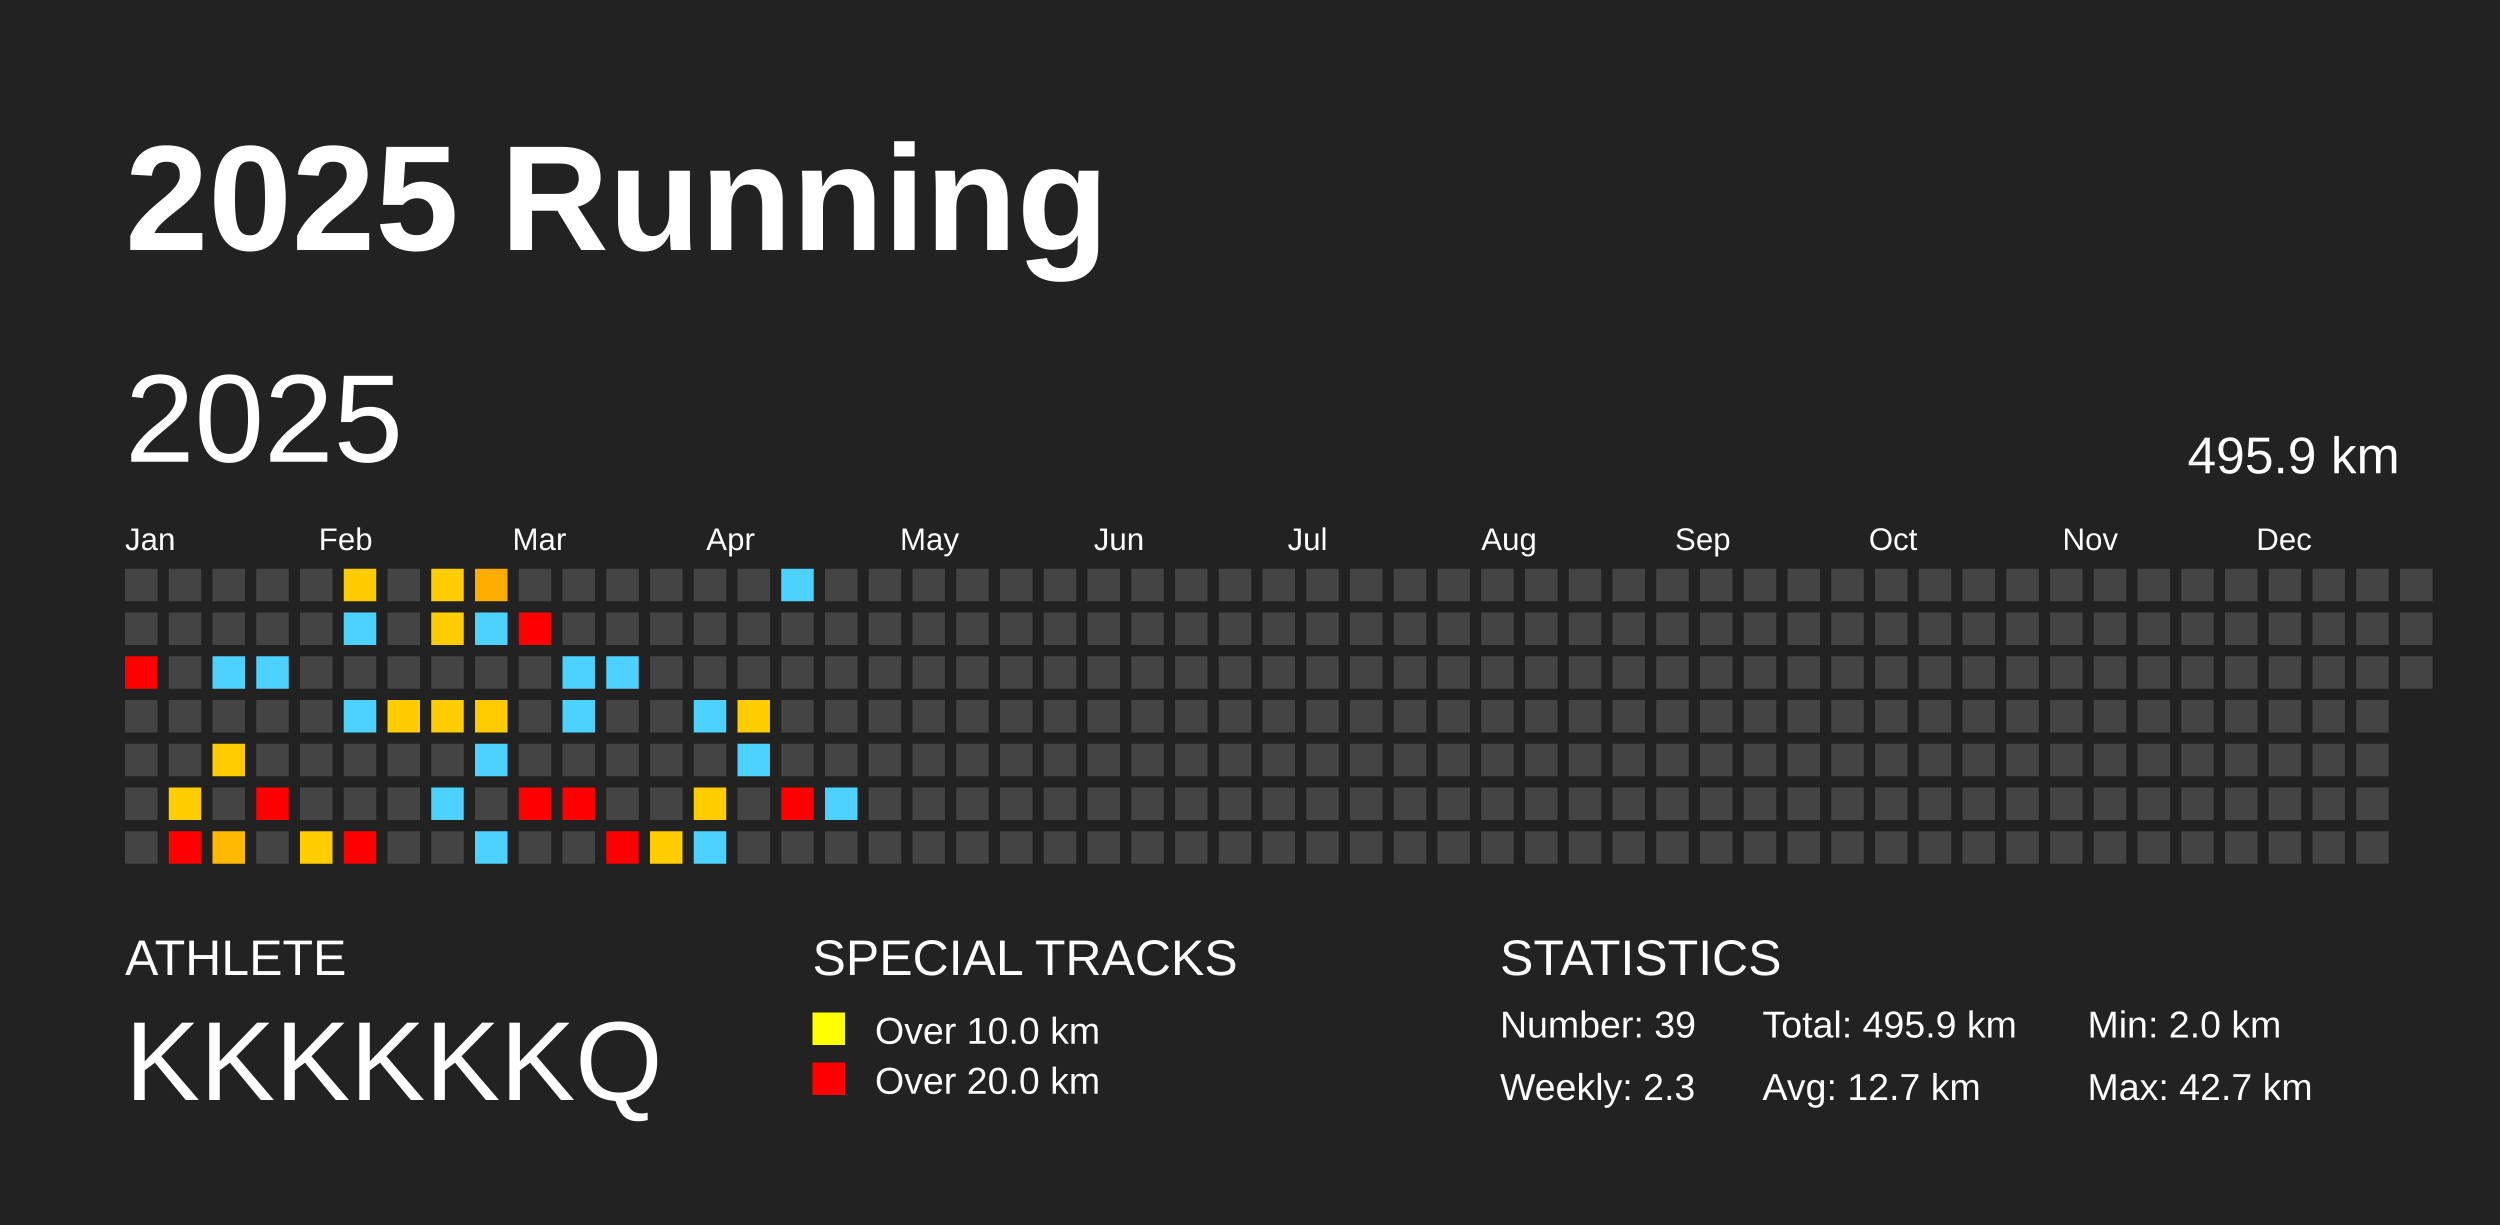
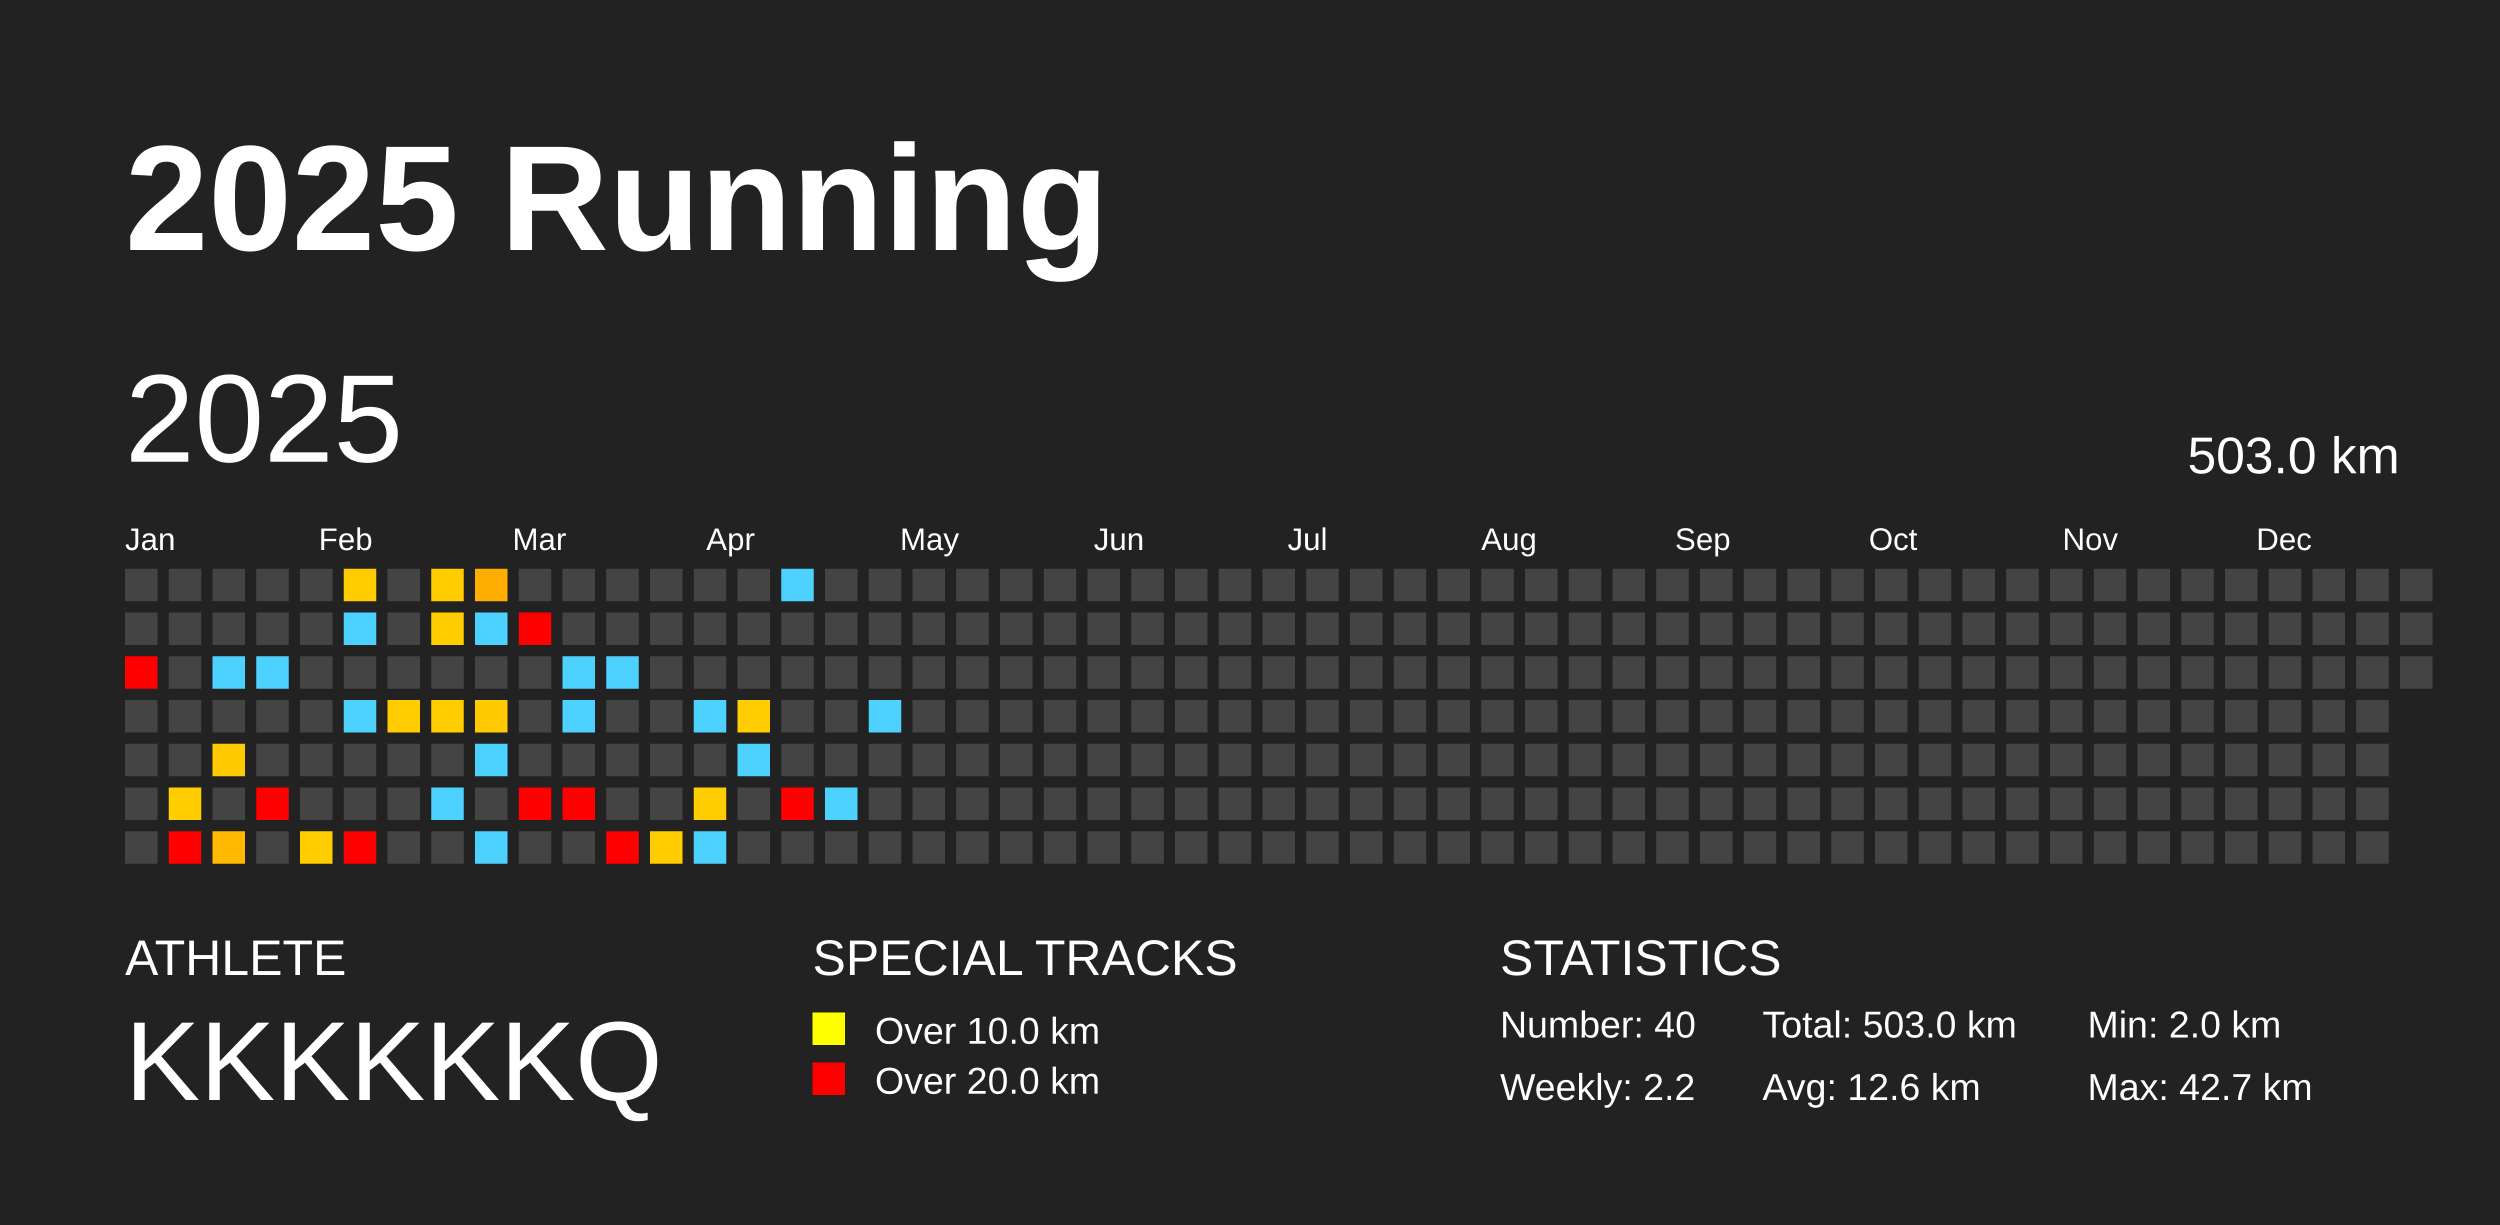
<svg xmlns="http://www.w3.org/2000/svg" baseProfile="full" height="98mm" version="1.1" viewBox="0,0,200,98" width="200mm">
  <defs />
  <rect fill="#222222" height="98" width="200" x="0" y="0" />
  <text fill="#FFFFFF" style="font-size:12px; font-family:Arial; font-weight:bold;" x="10" y="20">2025 Running</text>
  <text fill="#FFFFFF" style="font-size:4px; font-family:Arial" x="10" y="78">ATHLETE</text>
  <text fill="#FFFFFF" style="font-size:9px; font-family:Arial" x="10" y="88">KKKKKKQ</text>
  <text fill="#FFFFFF" style="font-size:4px; font-family:Arial" x="65" y="78">SPECIAL TRACKS</text>
  <rect fill="yellow" height="2.6" width="2.6" x="65" y="81" />
  <text fill="#FFFFFF" style="font-size:3px; font-family:Arial" x="70" y="83.5">Over 10.0 km</text>
  <rect fill="red" height="2.6" width="2.6" x="65" y="85" />
  <text fill="#FFFFFF" style="font-size:3px; font-family:Arial" x="70" y="87.5">Over 20.0 km</text>
  <text fill="#FFFFFF" style="font-size:4px; font-family:Arial" x="120" y="78">STATISTICS</text>
-   <text fill="#FFFFFF" style="font-size:3px; font-family:Arial" x="120" y="83">Number: 39</text>
-   <text fill="#FFFFFF" style="font-size:3px; font-family:Arial" x="120" y="88">Weekly: 2.3</text>
-   <text fill="#FFFFFF" style="font-size:3px; font-family:Arial" x="141" y="83">Total: 495.9 km</text>
-   <text fill="#FFFFFF" style="font-size:3px; font-family:Arial" x="141" y="88">Avg: 12.7 km</text>
+   <text fill="#FFFFFF" style="font-size:3px; font-family:Arial" x="120" y="83">Number: 40</text>
+   <text fill="#FFFFFF" style="font-size:3px; font-family:Arial" x="120" y="88">Weekly: 2.2</text>
+   <text fill="#FFFFFF" style="font-size:3px; font-family:Arial" x="141" y="83">Total: 503.0 km</text>
+   <text fill="#FFFFFF" style="font-size:3px; font-family:Arial" x="141" y="88">Avg: 12.6 km</text>
  <text fill="#FFFFFF" style="font-size:3px; font-family:Arial" x="167" y="83">Min: 2.0 km</text>
  <text fill="#FFFFFF" style="font-size:3px; font-family:Arial" x="167" y="88">Max: 42.7 km</text>
  <text dominant-baseline="hanging" fill="#FFFFFF" style="font-size:10.0px; font-family:Arial;" x="10" y="30">2025</text>
-   <text dominant-baseline="hanging" fill="#FFFFFF" style="font-size:4.125px; font-family:Arial;" x="175" y="35">495.9 km</text>
+   <text dominant-baseline="hanging" fill="#FFFFFF" style="font-size:4.125px; font-family:Arial;" x="175" y="35">503.0 km</text>
  <text fill="#FFFFFF" style="font-size:2.5px; font-family:Arial" x="10.0" y="44">Jan</text>
  <text fill="#FFFFFF" style="font-size:2.5px; font-family:Arial" x="25.5" y="44">Feb</text>
  <text fill="#FFFFFF" style="font-size:2.5px; font-family:Arial" x="41.0" y="44">Mar</text>
  <text fill="#FFFFFF" style="font-size:2.5px; font-family:Arial" x="56.5" y="44">Apr</text>
  <text fill="#FFFFFF" style="font-size:2.5px; font-family:Arial" x="72.0" y="44">May</text>
  <text fill="#FFFFFF" style="font-size:2.5px; font-family:Arial" x="87.5" y="44">Jun</text>
  <text fill="#FFFFFF" style="font-size:2.5px; font-family:Arial" x="103.0" y="44">Jul</text>
  <text fill="#FFFFFF" style="font-size:2.5px; font-family:Arial" x="118.5" y="44">Aug</text>
  <text fill="#FFFFFF" style="font-size:2.5px; font-family:Arial" x="134.0" y="44">Sep</text>
  <text fill="#FFFFFF" style="font-size:2.5px; font-family:Arial" x="149.5" y="44">Oct</text>
  <text fill="#FFFFFF" style="font-size:2.5px; font-family:Arial" x="165.0" y="44">Nov</text>
  <text fill="#FFFFFF" style="font-size:2.5px; font-family:Arial" x="180.5" y="44">Dec</text>
  <rect fill="#444444" height="2.6" width="2.6" x="10.0" y="45.5" />
  <rect fill="#444444" height="2.6" width="2.6" x="10.0" y="49.0" />
  <rect fill="red" height="2.6" width="2.6" x="10.0" y="52.5" />
  <rect fill="#444444" height="2.6" width="2.6" x="10.0" y="56.0" />
  <rect fill="#444444" height="2.6" width="2.6" x="10.0" y="59.5" />
  <rect fill="#444444" height="2.6" width="2.6" x="10.0" y="63.0" />
  <rect fill="#444444" height="2.6" width="2.6" x="10.0" y="66.5" />
  <rect fill="#444444" height="2.6" width="2.6" x="13.5" y="45.5" />
  <rect fill="#444444" height="2.6" width="2.6" x="13.5" y="49.0" />
  <rect fill="#444444" height="2.6" width="2.6" x="13.5" y="52.5" />
  <rect fill="#444444" height="2.6" width="2.6" x="13.5" y="56.0" />
  <rect fill="#444444" height="2.6" width="2.6" x="13.5" y="59.5" />
  <rect fill="#ffcd00" height="2.6" width="2.6" x="13.5" y="63.0" />
  <rect fill="red" height="2.6" width="2.6" x="13.5" y="66.5" />
  <rect fill="#444444" height="2.6" width="2.6" x="17.0" y="45.5" />
  <rect fill="#444444" height="2.6" width="2.6" x="17.0" y="49.0" />
  <rect fill="#4dd2ff" height="2.6" width="2.6" x="17.0" y="52.5" />
  <rect fill="#444444" height="2.6" width="2.6" x="17.0" y="56.0" />
  <rect fill="#ffcb00" height="2.6" width="2.6" x="17.0" y="59.5" />
  <rect fill="#444444" height="2.6" width="2.6" x="17.0" y="63.0" />
  <rect fill="#ffb900" height="2.6" width="2.6" x="17.0" y="66.5" />
  <rect fill="#444444" height="2.6" width="2.6" x="20.5" y="45.5" />
  <rect fill="#444444" height="2.6" width="2.6" x="20.5" y="49.0" />
  <rect fill="#4dd2ff" height="2.6" width="2.6" x="20.5" y="52.5" />
  <rect fill="#444444" height="2.6" width="2.6" x="20.5" y="56.0" />
  <rect fill="#444444" height="2.6" width="2.6" x="20.5" y="59.5" />
  <rect fill="red" height="2.6" width="2.6" x="20.5" y="63.0" />
  <rect fill="#444444" height="2.6" width="2.6" x="20.5" y="66.5" />
  <rect fill="#444444" height="2.6" width="2.6" x="24.0" y="45.5" />
  <rect fill="#444444" height="2.6" width="2.6" x="24.0" y="49.0" />
  <rect fill="#444444" height="2.6" width="2.6" x="24.0" y="52.5" />
  <rect fill="#444444" height="2.6" width="2.6" x="24.0" y="56.0" />
  <rect fill="#444444" height="2.6" width="2.6" x="24.0" y="59.5" />
  <rect fill="#444444" height="2.6" width="2.6" x="24.0" y="63.0" />
  <rect fill="#ffcd00" height="2.6" width="2.6" x="24.0" y="66.5" />
  <rect fill="#ffcc00" height="2.6" width="2.6" x="27.5" y="45.5" />
  <rect fill="#4dd2ff" height="2.6" width="2.6" x="27.5" y="49.0" />
  <rect fill="#444444" height="2.6" width="2.6" x="27.5" y="52.5" />
  <rect fill="#4dd2ff" height="2.6" width="2.6" x="27.5" y="56.0" />
  <rect fill="#444444" height="2.6" width="2.6" x="27.5" y="59.5" />
  <rect fill="#444444" height="2.6" width="2.6" x="27.5" y="63.0" />
  <rect fill="red" height="2.6" width="2.6" x="27.5" y="66.5" />
  <rect fill="#444444" height="2.6" width="2.6" x="31.0" y="45.5" />
  <rect fill="#444444" height="2.6" width="2.6" x="31.0" y="49.0" />
  <rect fill="#444444" height="2.6" width="2.6" x="31.0" y="52.5" />
  <rect fill="#ffcc00" height="2.6" width="2.6" x="31.0" y="56.0" />
  <rect fill="#444444" height="2.6" width="2.6" x="31.0" y="59.5" />
  <rect fill="#444444" height="2.6" width="2.6" x="31.0" y="63.0" />
  <rect fill="#444444" height="2.6" width="2.6" x="31.0" y="66.5" />
  <rect fill="#ffcd00" height="2.6" width="2.6" x="34.5" y="45.5" />
  <rect fill="#ffcd00" height="2.6" width="2.6" x="34.5" y="49.0" />
  <rect fill="#444444" height="2.6" width="2.6" x="34.5" y="52.5" />
  <rect fill="#ffcd00" height="2.6" width="2.6" x="34.5" y="56.0" />
  <rect fill="#444444" height="2.6" width="2.6" x="34.5" y="59.5" />
  <rect fill="#4dd2ff" height="2.6" width="2.6" x="34.5" y="63.0" />
  <rect fill="#444444" height="2.6" width="2.6" x="34.5" y="66.5" />
  <rect fill="#ffad00" height="2.6" width="2.6" x="38.0" y="45.5" />
  <rect fill="#4dd2ff" height="2.6" width="2.6" x="38.0" y="49.0" />
  <rect fill="#444444" height="2.6" width="2.6" x="38.0" y="52.5" />
  <rect fill="#ffcb00" height="2.6" width="2.6" x="38.0" y="56.0" />
  <rect fill="#4dd2ff" height="2.6" width="2.6" x="38.0" y="59.5" />
  <rect fill="#444444" height="2.6" width="2.6" x="38.0" y="63.0" />
  <rect fill="#4dd2ff" height="2.6" width="2.6" x="38.0" y="66.5" />
  <rect fill="#444444" height="2.6" width="2.6" x="41.5" y="45.5" />
  <rect fill="red" height="2.6" width="2.6" x="41.5" y="49.0" />
  <rect fill="#444444" height="2.6" width="2.6" x="41.5" y="52.5" />
  <rect fill="#444444" height="2.6" width="2.6" x="41.5" y="56.0" />
  <rect fill="#444444" height="2.6" width="2.6" x="41.5" y="59.5" />
  <rect fill="red" height="2.6" width="2.6" x="41.5" y="63.0" />
  <rect fill="#444444" height="2.6" width="2.6" x="41.5" y="66.5" />
  <rect fill="#444444" height="2.6" width="2.6" x="45.0" y="45.5" />
  <rect fill="#444444" height="2.6" width="2.6" x="45.0" y="49.0" />
  <rect fill="#4dd2ff" height="2.6" width="2.6" x="45.0" y="52.5" />
  <rect fill="#4dd2ff" height="2.6" width="2.6" x="45.0" y="56.0" />
  <rect fill="#444444" height="2.6" width="2.6" x="45.0" y="59.5" />
  <rect fill="red" height="2.6" width="2.6" x="45.0" y="63.0" />
  <rect fill="#444444" height="2.6" width="2.6" x="45.0" y="66.5" />
  <rect fill="#444444" height="2.6" width="2.6" x="48.5" y="45.5" />
  <rect fill="#444444" height="2.6" width="2.6" x="48.5" y="49.0" />
  <rect fill="#4dd2ff" height="2.6" width="2.6" x="48.5" y="52.5" />
  <rect fill="#444444" height="2.6" width="2.6" x="48.5" y="56.0" />
  <rect fill="#444444" height="2.6" width="2.6" x="48.5" y="59.5" />
  <rect fill="#444444" height="2.6" width="2.6" x="48.5" y="63.0" />
  <rect fill="red" height="2.6" width="2.6" x="48.5" y="66.5" />
  <rect fill="#444444" height="2.6" width="2.6" x="52.0" y="45.5" />
  <rect fill="#444444" height="2.6" width="2.6" x="52.0" y="49.0" />
  <rect fill="#444444" height="2.6" width="2.6" x="52.0" y="52.5" />
  <rect fill="#444444" height="2.6" width="2.6" x="52.0" y="56.0" />
  <rect fill="#444444" height="2.6" width="2.6" x="52.0" y="59.5" />
  <rect fill="#444444" height="2.6" width="2.6" x="52.0" y="63.0" />
  <rect fill="#ffcd00" height="2.6" width="2.6" x="52.0" y="66.5" />
  <rect fill="#444444" height="2.6" width="2.6" x="55.5" y="45.5" />
  <rect fill="#444444" height="2.6" width="2.6" x="55.5" y="49.0" />
  <rect fill="#444444" height="2.6" width="2.6" x="55.5" y="52.5" />
  <rect fill="#4dd2ff" height="2.6" width="2.6" x="55.5" y="56.0" />
  <rect fill="#444444" height="2.6" width="2.6" x="55.5" y="59.5" />
  <rect fill="#ffcd00" height="2.6" width="2.6" x="55.5" y="63.0" />
  <rect fill="#4dd2ff" height="2.6" width="2.6" x="55.5" y="66.5" />
  <rect fill="#444444" height="2.6" width="2.6" x="59.0" y="45.5" />
  <rect fill="#444444" height="2.6" width="2.6" x="59.0" y="49.0" />
  <rect fill="#444444" height="2.6" width="2.6" x="59.0" y="52.5" />
  <rect fill="#ffcd00" height="2.6" width="2.6" x="59.0" y="56.0" />
  <rect fill="#4dd2ff" height="2.6" width="2.6" x="59.0" y="59.5" />
  <rect fill="#444444" height="2.6" width="2.6" x="59.0" y="63.0" />
  <rect fill="#444444" height="2.6" width="2.6" x="59.0" y="66.5" />
  <rect fill="#4dd2ff" height="2.6" width="2.6" x="62.5" y="45.5" />
  <rect fill="#444444" height="2.6" width="2.6" x="62.5" y="49.0" />
  <rect fill="#444444" height="2.6" width="2.6" x="62.5" y="52.5" />
  <rect fill="#444444" height="2.6" width="2.6" x="62.5" y="56.0" />
  <rect fill="#444444" height="2.6" width="2.6" x="62.5" y="59.5" />
  <rect fill="red" height="2.6" width="2.6" x="62.5" y="63.0" />
  <rect fill="#444444" height="2.6" width="2.6" x="62.5" y="66.5" />
  <rect fill="#444444" height="2.6" width="2.6" x="66.0" y="45.5" />
  <rect fill="#444444" height="2.6" width="2.6" x="66.0" y="49.0" />
  <rect fill="#444444" height="2.6" width="2.6" x="66.0" y="52.5" />
  <rect fill="#444444" height="2.6" width="2.6" x="66.0" y="56.0" />
  <rect fill="#444444" height="2.6" width="2.6" x="66.0" y="59.5" />
  <rect fill="#4dd2ff" height="2.6" width="2.6" x="66.0" y="63.0" />
  <rect fill="#444444" height="2.6" width="2.6" x="66.0" y="66.5" />
  <rect fill="#444444" height="2.6" width="2.6" x="69.5" y="45.5" />
  <rect fill="#444444" height="2.6" width="2.6" x="69.5" y="49.0" />
  <rect fill="#444444" height="2.6" width="2.6" x="69.5" y="52.5" />
-   <rect fill="#444444" height="2.6" width="2.6" x="69.5" y="56.0" />
+   <rect fill="#4dd2ff" height="2.6" width="2.6" x="69.5" y="56.0" />
  <rect fill="#444444" height="2.6" width="2.6" x="69.5" y="59.5" />
  <rect fill="#444444" height="2.6" width="2.6" x="69.5" y="63.0" />
  <rect fill="#444444" height="2.6" width="2.6" x="69.5" y="66.5" />
  <rect fill="#444444" height="2.6" width="2.6" x="73.0" y="45.5" />
  <rect fill="#444444" height="2.6" width="2.6" x="73.0" y="49.0" />
  <rect fill="#444444" height="2.6" width="2.6" x="73.0" y="52.5" />
  <rect fill="#444444" height="2.6" width="2.6" x="73.0" y="56.0" />
  <rect fill="#444444" height="2.6" width="2.6" x="73.0" y="59.5" />
  <rect fill="#444444" height="2.6" width="2.6" x="73.0" y="63.0" />
  <rect fill="#444444" height="2.6" width="2.6" x="73.0" y="66.5" />
  <rect fill="#444444" height="2.6" width="2.6" x="76.5" y="45.5" />
  <rect fill="#444444" height="2.6" width="2.6" x="76.5" y="49.0" />
  <rect fill="#444444" height="2.6" width="2.6" x="76.5" y="52.5" />
  <rect fill="#444444" height="2.6" width="2.6" x="76.5" y="56.0" />
  <rect fill="#444444" height="2.6" width="2.6" x="76.5" y="59.5" />
  <rect fill="#444444" height="2.6" width="2.6" x="76.5" y="63.0" />
  <rect fill="#444444" height="2.6" width="2.6" x="76.5" y="66.5" />
  <rect fill="#444444" height="2.6" width="2.6" x="80.0" y="45.5" />
  <rect fill="#444444" height="2.6" width="2.6" x="80.0" y="49.0" />
  <rect fill="#444444" height="2.6" width="2.6" x="80.0" y="52.5" />
  <rect fill="#444444" height="2.6" width="2.6" x="80.0" y="56.0" />
  <rect fill="#444444" height="2.6" width="2.6" x="80.0" y="59.5" />
  <rect fill="#444444" height="2.6" width="2.6" x="80.0" y="63.0" />
  <rect fill="#444444" height="2.6" width="2.6" x="80.0" y="66.5" />
  <rect fill="#444444" height="2.6" width="2.6" x="83.5" y="45.5" />
  <rect fill="#444444" height="2.6" width="2.6" x="83.5" y="49.0" />
  <rect fill="#444444" height="2.6" width="2.6" x="83.5" y="52.5" />
  <rect fill="#444444" height="2.6" width="2.6" x="83.5" y="56.0" />
  <rect fill="#444444" height="2.6" width="2.6" x="83.5" y="59.5" />
  <rect fill="#444444" height="2.6" width="2.6" x="83.5" y="63.0" />
  <rect fill="#444444" height="2.6" width="2.6" x="83.5" y="66.5" />
  <rect fill="#444444" height="2.6" width="2.6" x="87.0" y="45.5" />
  <rect fill="#444444" height="2.6" width="2.6" x="87.0" y="49.0" />
  <rect fill="#444444" height="2.6" width="2.6" x="87.0" y="52.5" />
  <rect fill="#444444" height="2.6" width="2.6" x="87.0" y="56.0" />
  <rect fill="#444444" height="2.6" width="2.6" x="87.0" y="59.5" />
  <rect fill="#444444" height="2.6" width="2.6" x="87.0" y="63.0" />
  <rect fill="#444444" height="2.6" width="2.6" x="87.0" y="66.5" />
  <rect fill="#444444" height="2.6" width="2.6" x="90.5" y="45.5" />
  <rect fill="#444444" height="2.6" width="2.6" x="90.5" y="49.0" />
  <rect fill="#444444" height="2.6" width="2.6" x="90.5" y="52.5" />
  <rect fill="#444444" height="2.6" width="2.6" x="90.5" y="56.0" />
  <rect fill="#444444" height="2.6" width="2.6" x="90.5" y="59.5" />
  <rect fill="#444444" height="2.6" width="2.6" x="90.5" y="63.0" />
  <rect fill="#444444" height="2.6" width="2.6" x="90.5" y="66.5" />
  <rect fill="#444444" height="2.6" width="2.6" x="94.0" y="45.5" />
  <rect fill="#444444" height="2.6" width="2.6" x="94.0" y="49.0" />
  <rect fill="#444444" height="2.6" width="2.6" x="94.0" y="52.5" />
  <rect fill="#444444" height="2.6" width="2.6" x="94.0" y="56.0" />
  <rect fill="#444444" height="2.6" width="2.6" x="94.0" y="59.5" />
  <rect fill="#444444" height="2.6" width="2.6" x="94.0" y="63.0" />
  <rect fill="#444444" height="2.6" width="2.6" x="94.0" y="66.5" />
  <rect fill="#444444" height="2.6" width="2.6" x="97.5" y="45.5" />
  <rect fill="#444444" height="2.6" width="2.6" x="97.5" y="49.0" />
  <rect fill="#444444" height="2.6" width="2.6" x="97.5" y="52.5" />
  <rect fill="#444444" height="2.6" width="2.6" x="97.5" y="56.0" />
  <rect fill="#444444" height="2.6" width="2.6" x="97.5" y="59.5" />
  <rect fill="#444444" height="2.6" width="2.6" x="97.5" y="63.0" />
  <rect fill="#444444" height="2.6" width="2.6" x="97.5" y="66.5" />
  <rect fill="#444444" height="2.6" width="2.6" x="101.0" y="45.5" />
  <rect fill="#444444" height="2.6" width="2.6" x="101.0" y="49.0" />
  <rect fill="#444444" height="2.6" width="2.6" x="101.0" y="52.5" />
  <rect fill="#444444" height="2.6" width="2.6" x="101.0" y="56.0" />
  <rect fill="#444444" height="2.6" width="2.6" x="101.0" y="59.5" />
  <rect fill="#444444" height="2.6" width="2.6" x="101.0" y="63.0" />
  <rect fill="#444444" height="2.6" width="2.6" x="101.0" y="66.5" />
  <rect fill="#444444" height="2.6" width="2.6" x="104.5" y="45.5" />
  <rect fill="#444444" height="2.6" width="2.6" x="104.5" y="49.0" />
  <rect fill="#444444" height="2.6" width="2.6" x="104.5" y="52.5" />
  <rect fill="#444444" height="2.6" width="2.6" x="104.5" y="56.0" />
  <rect fill="#444444" height="2.6" width="2.6" x="104.5" y="59.5" />
  <rect fill="#444444" height="2.6" width="2.6" x="104.5" y="63.0" />
  <rect fill="#444444" height="2.6" width="2.6" x="104.5" y="66.5" />
  <rect fill="#444444" height="2.6" width="2.6" x="108.0" y="45.5" />
  <rect fill="#444444" height="2.6" width="2.6" x="108.0" y="49.0" />
  <rect fill="#444444" height="2.6" width="2.6" x="108.0" y="52.5" />
  <rect fill="#444444" height="2.6" width="2.6" x="108.0" y="56.0" />
  <rect fill="#444444" height="2.6" width="2.6" x="108.0" y="59.5" />
  <rect fill="#444444" height="2.6" width="2.6" x="108.0" y="63.0" />
  <rect fill="#444444" height="2.6" width="2.6" x="108.0" y="66.5" />
  <rect fill="#444444" height="2.6" width="2.6" x="111.5" y="45.5" />
  <rect fill="#444444" height="2.6" width="2.6" x="111.5" y="49.0" />
  <rect fill="#444444" height="2.6" width="2.6" x="111.5" y="52.5" />
  <rect fill="#444444" height="2.6" width="2.6" x="111.5" y="56.0" />
  <rect fill="#444444" height="2.6" width="2.6" x="111.5" y="59.5" />
  <rect fill="#444444" height="2.6" width="2.6" x="111.5" y="63.0" />
  <rect fill="#444444" height="2.6" width="2.6" x="111.5" y="66.5" />
  <rect fill="#444444" height="2.6" width="2.6" x="115.0" y="45.5" />
  <rect fill="#444444" height="2.6" width="2.6" x="115.0" y="49.0" />
  <rect fill="#444444" height="2.6" width="2.6" x="115.0" y="52.5" />
  <rect fill="#444444" height="2.6" width="2.6" x="115.0" y="56.0" />
  <rect fill="#444444" height="2.6" width="2.6" x="115.0" y="59.5" />
  <rect fill="#444444" height="2.6" width="2.6" x="115.0" y="63.0" />
  <rect fill="#444444" height="2.6" width="2.6" x="115.0" y="66.5" />
  <rect fill="#444444" height="2.6" width="2.6" x="118.5" y="45.5" />
  <rect fill="#444444" height="2.6" width="2.6" x="118.5" y="49.0" />
  <rect fill="#444444" height="2.6" width="2.6" x="118.5" y="52.5" />
  <rect fill="#444444" height="2.6" width="2.6" x="118.5" y="56.0" />
  <rect fill="#444444" height="2.6" width="2.6" x="118.5" y="59.5" />
  <rect fill="#444444" height="2.6" width="2.6" x="118.5" y="63.0" />
  <rect fill="#444444" height="2.6" width="2.6" x="118.5" y="66.5" />
  <rect fill="#444444" height="2.6" width="2.6" x="122.0" y="45.5" />
  <rect fill="#444444" height="2.6" width="2.6" x="122.0" y="49.0" />
  <rect fill="#444444" height="2.6" width="2.6" x="122.0" y="52.5" />
  <rect fill="#444444" height="2.6" width="2.6" x="122.0" y="56.0" />
  <rect fill="#444444" height="2.6" width="2.6" x="122.0" y="59.5" />
  <rect fill="#444444" height="2.6" width="2.6" x="122.0" y="63.0" />
  <rect fill="#444444" height="2.6" width="2.6" x="122.0" y="66.5" />
  <rect fill="#444444" height="2.6" width="2.6" x="125.5" y="45.5" />
  <rect fill="#444444" height="2.6" width="2.6" x="125.5" y="49.0" />
  <rect fill="#444444" height="2.6" width="2.6" x="125.5" y="52.5" />
  <rect fill="#444444" height="2.6" width="2.6" x="125.5" y="56.0" />
  <rect fill="#444444" height="2.6" width="2.6" x="125.5" y="59.5" />
  <rect fill="#444444" height="2.6" width="2.6" x="125.5" y="63.0" />
  <rect fill="#444444" height="2.6" width="2.6" x="125.5" y="66.5" />
  <rect fill="#444444" height="2.6" width="2.6" x="129.0" y="45.5" />
  <rect fill="#444444" height="2.6" width="2.6" x="129.0" y="49.0" />
  <rect fill="#444444" height="2.6" width="2.6" x="129.0" y="52.5" />
  <rect fill="#444444" height="2.6" width="2.6" x="129.0" y="56.0" />
  <rect fill="#444444" height="2.6" width="2.6" x="129.0" y="59.5" />
  <rect fill="#444444" height="2.6" width="2.6" x="129.0" y="63.0" />
  <rect fill="#444444" height="2.6" width="2.6" x="129.0" y="66.5" />
  <rect fill="#444444" height="2.6" width="2.6" x="132.5" y="45.5" />
  <rect fill="#444444" height="2.6" width="2.6" x="132.5" y="49.0" />
  <rect fill="#444444" height="2.6" width="2.6" x="132.5" y="52.5" />
  <rect fill="#444444" height="2.6" width="2.6" x="132.5" y="56.0" />
  <rect fill="#444444" height="2.6" width="2.6" x="132.5" y="59.5" />
  <rect fill="#444444" height="2.6" width="2.6" x="132.5" y="63.0" />
  <rect fill="#444444" height="2.6" width="2.6" x="132.5" y="66.5" />
  <rect fill="#444444" height="2.6" width="2.6" x="136.0" y="45.5" />
  <rect fill="#444444" height="2.6" width="2.6" x="136.0" y="49.0" />
  <rect fill="#444444" height="2.6" width="2.6" x="136.0" y="52.5" />
  <rect fill="#444444" height="2.6" width="2.6" x="136.0" y="56.0" />
  <rect fill="#444444" height="2.6" width="2.6" x="136.0" y="59.5" />
  <rect fill="#444444" height="2.6" width="2.6" x="136.0" y="63.0" />
  <rect fill="#444444" height="2.6" width="2.6" x="136.0" y="66.5" />
  <rect fill="#444444" height="2.6" width="2.6" x="139.5" y="45.5" />
  <rect fill="#444444" height="2.6" width="2.6" x="139.5" y="49.0" />
  <rect fill="#444444" height="2.6" width="2.6" x="139.5" y="52.5" />
  <rect fill="#444444" height="2.6" width="2.6" x="139.5" y="56.0" />
  <rect fill="#444444" height="2.6" width="2.6" x="139.5" y="59.5" />
  <rect fill="#444444" height="2.6" width="2.6" x="139.5" y="63.0" />
  <rect fill="#444444" height="2.6" width="2.6" x="139.5" y="66.5" />
  <rect fill="#444444" height="2.6" width="2.6" x="143.0" y="45.5" />
  <rect fill="#444444" height="2.6" width="2.6" x="143.0" y="49.0" />
  <rect fill="#444444" height="2.6" width="2.6" x="143.0" y="52.5" />
  <rect fill="#444444" height="2.6" width="2.6" x="143.0" y="56.0" />
  <rect fill="#444444" height="2.6" width="2.6" x="143.0" y="59.5" />
  <rect fill="#444444" height="2.6" width="2.6" x="143.0" y="63.0" />
  <rect fill="#444444" height="2.6" width="2.6" x="143.0" y="66.5" />
  <rect fill="#444444" height="2.6" width="2.6" x="146.5" y="45.5" />
  <rect fill="#444444" height="2.6" width="2.6" x="146.5" y="49.0" />
  <rect fill="#444444" height="2.6" width="2.6" x="146.5" y="52.5" />
  <rect fill="#444444" height="2.6" width="2.6" x="146.5" y="56.0" />
  <rect fill="#444444" height="2.6" width="2.6" x="146.5" y="59.5" />
  <rect fill="#444444" height="2.6" width="2.6" x="146.5" y="63.0" />
  <rect fill="#444444" height="2.6" width="2.6" x="146.5" y="66.5" />
  <rect fill="#444444" height="2.6" width="2.6" x="150.0" y="45.5" />
  <rect fill="#444444" height="2.6" width="2.6" x="150.0" y="49.0" />
  <rect fill="#444444" height="2.6" width="2.6" x="150.0" y="52.5" />
  <rect fill="#444444" height="2.6" width="2.6" x="150.0" y="56.0" />
  <rect fill="#444444" height="2.6" width="2.6" x="150.0" y="59.5" />
  <rect fill="#444444" height="2.6" width="2.6" x="150.0" y="63.0" />
  <rect fill="#444444" height="2.6" width="2.6" x="150.0" y="66.5" />
  <rect fill="#444444" height="2.6" width="2.6" x="153.5" y="45.5" />
  <rect fill="#444444" height="2.6" width="2.6" x="153.5" y="49.0" />
  <rect fill="#444444" height="2.6" width="2.6" x="153.5" y="52.5" />
  <rect fill="#444444" height="2.6" width="2.6" x="153.5" y="56.0" />
  <rect fill="#444444" height="2.6" width="2.6" x="153.5" y="59.5" />
  <rect fill="#444444" height="2.6" width="2.6" x="153.5" y="63.0" />
  <rect fill="#444444" height="2.6" width="2.6" x="153.5" y="66.5" />
  <rect fill="#444444" height="2.6" width="2.6" x="157.0" y="45.5" />
  <rect fill="#444444" height="2.6" width="2.6" x="157.0" y="49.0" />
  <rect fill="#444444" height="2.6" width="2.6" x="157.0" y="52.5" />
  <rect fill="#444444" height="2.6" width="2.6" x="157.0" y="56.0" />
  <rect fill="#444444" height="2.6" width="2.6" x="157.0" y="59.5" />
  <rect fill="#444444" height="2.6" width="2.6" x="157.0" y="63.0" />
  <rect fill="#444444" height="2.6" width="2.6" x="157.0" y="66.5" />
  <rect fill="#444444" height="2.6" width="2.6" x="160.5" y="45.5" />
  <rect fill="#444444" height="2.6" width="2.6" x="160.5" y="49.0" />
  <rect fill="#444444" height="2.6" width="2.6" x="160.5" y="52.5" />
  <rect fill="#444444" height="2.6" width="2.6" x="160.5" y="56.0" />
  <rect fill="#444444" height="2.6" width="2.6" x="160.5" y="59.5" />
  <rect fill="#444444" height="2.6" width="2.6" x="160.5" y="63.0" />
  <rect fill="#444444" height="2.6" width="2.6" x="160.5" y="66.5" />
  <rect fill="#444444" height="2.6" width="2.6" x="164.0" y="45.5" />
  <rect fill="#444444" height="2.6" width="2.6" x="164.0" y="49.0" />
  <rect fill="#444444" height="2.6" width="2.6" x="164.0" y="52.5" />
  <rect fill="#444444" height="2.6" width="2.6" x="164.0" y="56.0" />
  <rect fill="#444444" height="2.6" width="2.6" x="164.0" y="59.5" />
  <rect fill="#444444" height="2.6" width="2.6" x="164.0" y="63.0" />
  <rect fill="#444444" height="2.6" width="2.6" x="164.0" y="66.5" />
  <rect fill="#444444" height="2.6" width="2.6" x="167.5" y="45.5" />
  <rect fill="#444444" height="2.6" width="2.6" x="167.5" y="49.0" />
  <rect fill="#444444" height="2.6" width="2.6" x="167.5" y="52.5" />
  <rect fill="#444444" height="2.6" width="2.6" x="167.5" y="56.0" />
  <rect fill="#444444" height="2.6" width="2.6" x="167.5" y="59.5" />
  <rect fill="#444444" height="2.6" width="2.6" x="167.5" y="63.0" />
  <rect fill="#444444" height="2.6" width="2.6" x="167.5" y="66.5" />
  <rect fill="#444444" height="2.6" width="2.6" x="171.0" y="45.5" />
  <rect fill="#444444" height="2.6" width="2.6" x="171.0" y="49.0" />
  <rect fill="#444444" height="2.6" width="2.6" x="171.0" y="52.5" />
  <rect fill="#444444" height="2.6" width="2.6" x="171.0" y="56.0" />
  <rect fill="#444444" height="2.6" width="2.6" x="171.0" y="59.5" />
  <rect fill="#444444" height="2.6" width="2.6" x="171.0" y="63.0" />
  <rect fill="#444444" height="2.6" width="2.6" x="171.0" y="66.5" />
  <rect fill="#444444" height="2.6" width="2.6" x="174.5" y="45.5" />
  <rect fill="#444444" height="2.6" width="2.6" x="174.5" y="49.0" />
  <rect fill="#444444" height="2.6" width="2.6" x="174.5" y="52.5" />
  <rect fill="#444444" height="2.6" width="2.6" x="174.5" y="56.0" />
  <rect fill="#444444" height="2.6" width="2.6" x="174.5" y="59.5" />
  <rect fill="#444444" height="2.6" width="2.6" x="174.5" y="63.0" />
  <rect fill="#444444" height="2.6" width="2.6" x="174.5" y="66.5" />
  <rect fill="#444444" height="2.6" width="2.6" x="178.0" y="45.5" />
  <rect fill="#444444" height="2.6" width="2.6" x="178.0" y="49.0" />
  <rect fill="#444444" height="2.6" width="2.6" x="178.0" y="52.5" />
  <rect fill="#444444" height="2.6" width="2.6" x="178.0" y="56.0" />
  <rect fill="#444444" height="2.6" width="2.6" x="178.0" y="59.5" />
  <rect fill="#444444" height="2.6" width="2.6" x="178.0" y="63.0" />
  <rect fill="#444444" height="2.6" width="2.6" x="178.0" y="66.5" />
  <rect fill="#444444" height="2.6" width="2.6" x="181.5" y="45.5" />
  <rect fill="#444444" height="2.6" width="2.6" x="181.5" y="49.0" />
  <rect fill="#444444" height="2.6" width="2.6" x="181.5" y="52.5" />
  <rect fill="#444444" height="2.6" width="2.6" x="181.5" y="56.0" />
  <rect fill="#444444" height="2.6" width="2.6" x="181.5" y="59.5" />
  <rect fill="#444444" height="2.6" width="2.6" x="181.5" y="63.0" />
  <rect fill="#444444" height="2.6" width="2.6" x="181.5" y="66.5" />
  <rect fill="#444444" height="2.6" width="2.6" x="185.0" y="45.5" />
  <rect fill="#444444" height="2.6" width="2.6" x="185.0" y="49.0" />
  <rect fill="#444444" height="2.6" width="2.6" x="185.0" y="52.5" />
  <rect fill="#444444" height="2.6" width="2.6" x="185.0" y="56.0" />
  <rect fill="#444444" height="2.6" width="2.6" x="185.0" y="59.5" />
  <rect fill="#444444" height="2.6" width="2.6" x="185.0" y="63.0" />
  <rect fill="#444444" height="2.6" width="2.6" x="185.0" y="66.5" />
  <rect fill="#444444" height="2.6" width="2.6" x="188.5" y="45.5" />
  <rect fill="#444444" height="2.6" width="2.6" x="188.5" y="49.0" />
  <rect fill="#444444" height="2.6" width="2.6" x="188.5" y="52.5" />
  <rect fill="#444444" height="2.6" width="2.6" x="188.5" y="56.0" />
  <rect fill="#444444" height="2.6" width="2.6" x="188.5" y="59.5" />
  <rect fill="#444444" height="2.6" width="2.6" x="188.5" y="63.0" />
  <rect fill="#444444" height="2.6" width="2.6" x="188.5" y="66.5" />
  <rect fill="#444444" height="2.6" width="2.6" x="192.0" y="45.5" />
  <rect fill="#444444" height="2.6" width="2.6" x="192.0" y="49.0" />
  <rect fill="#444444" height="2.6" width="2.6" x="192.0" y="52.5" />
</svg>
